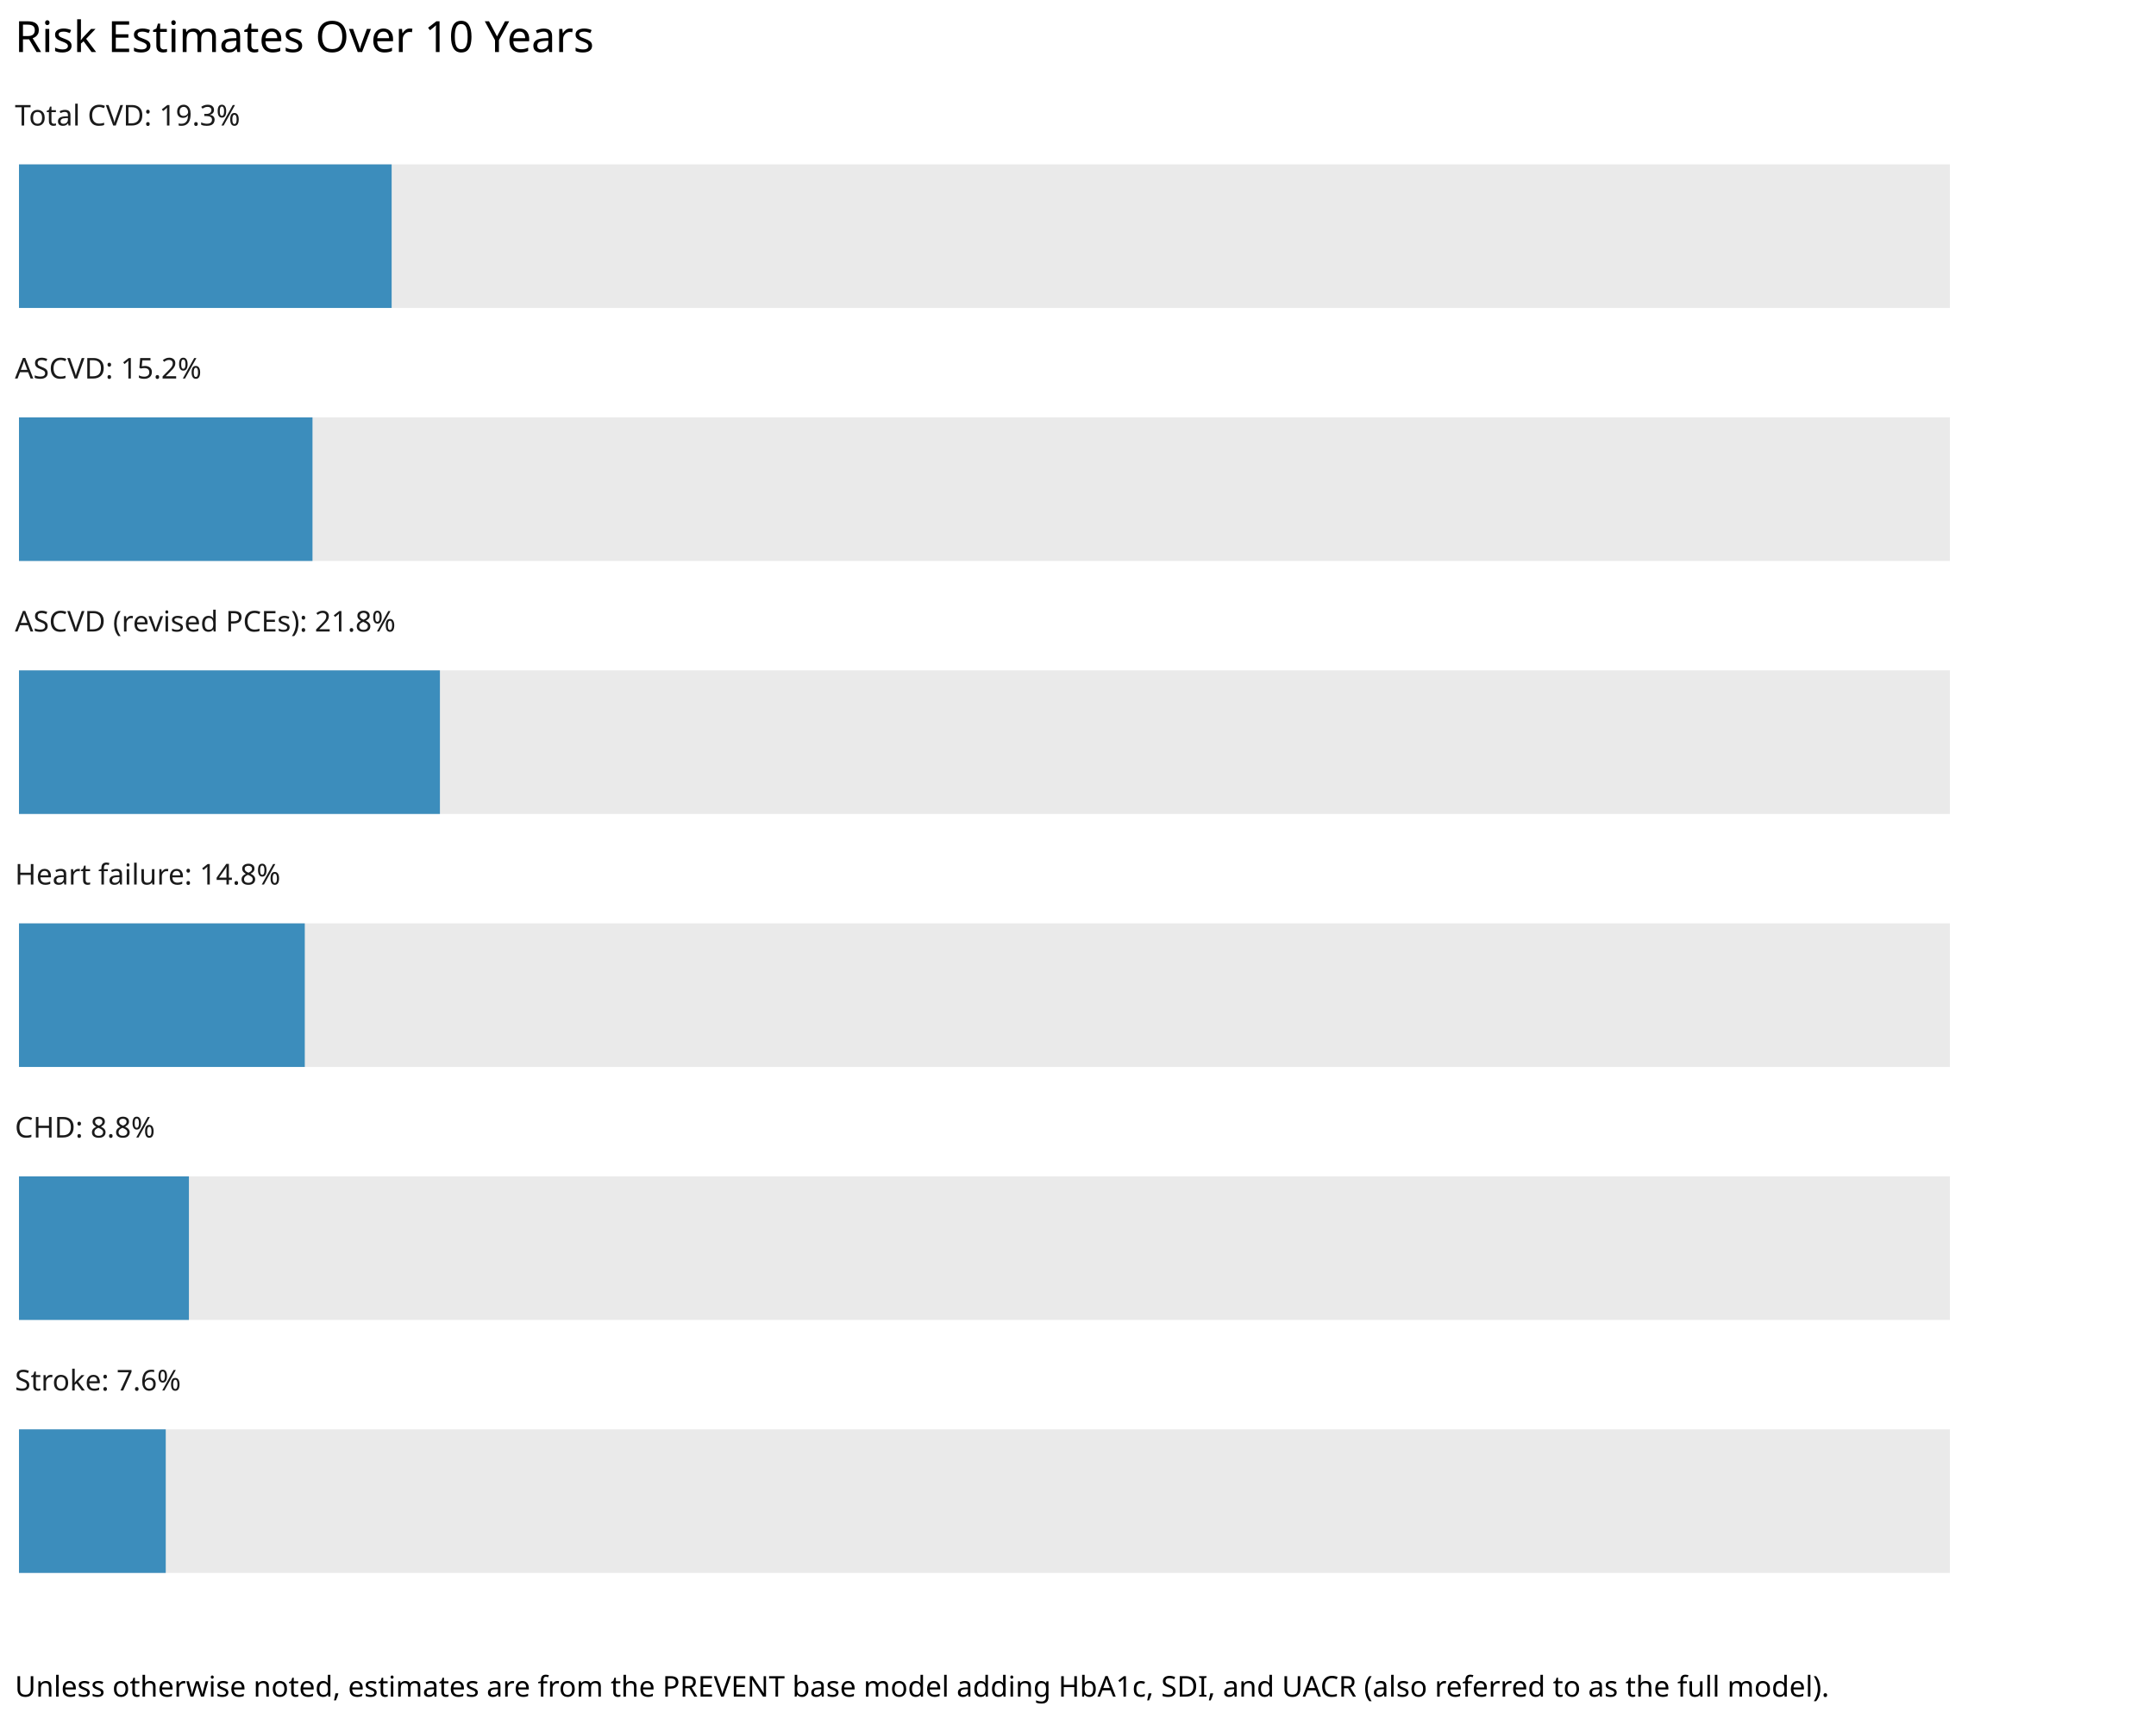
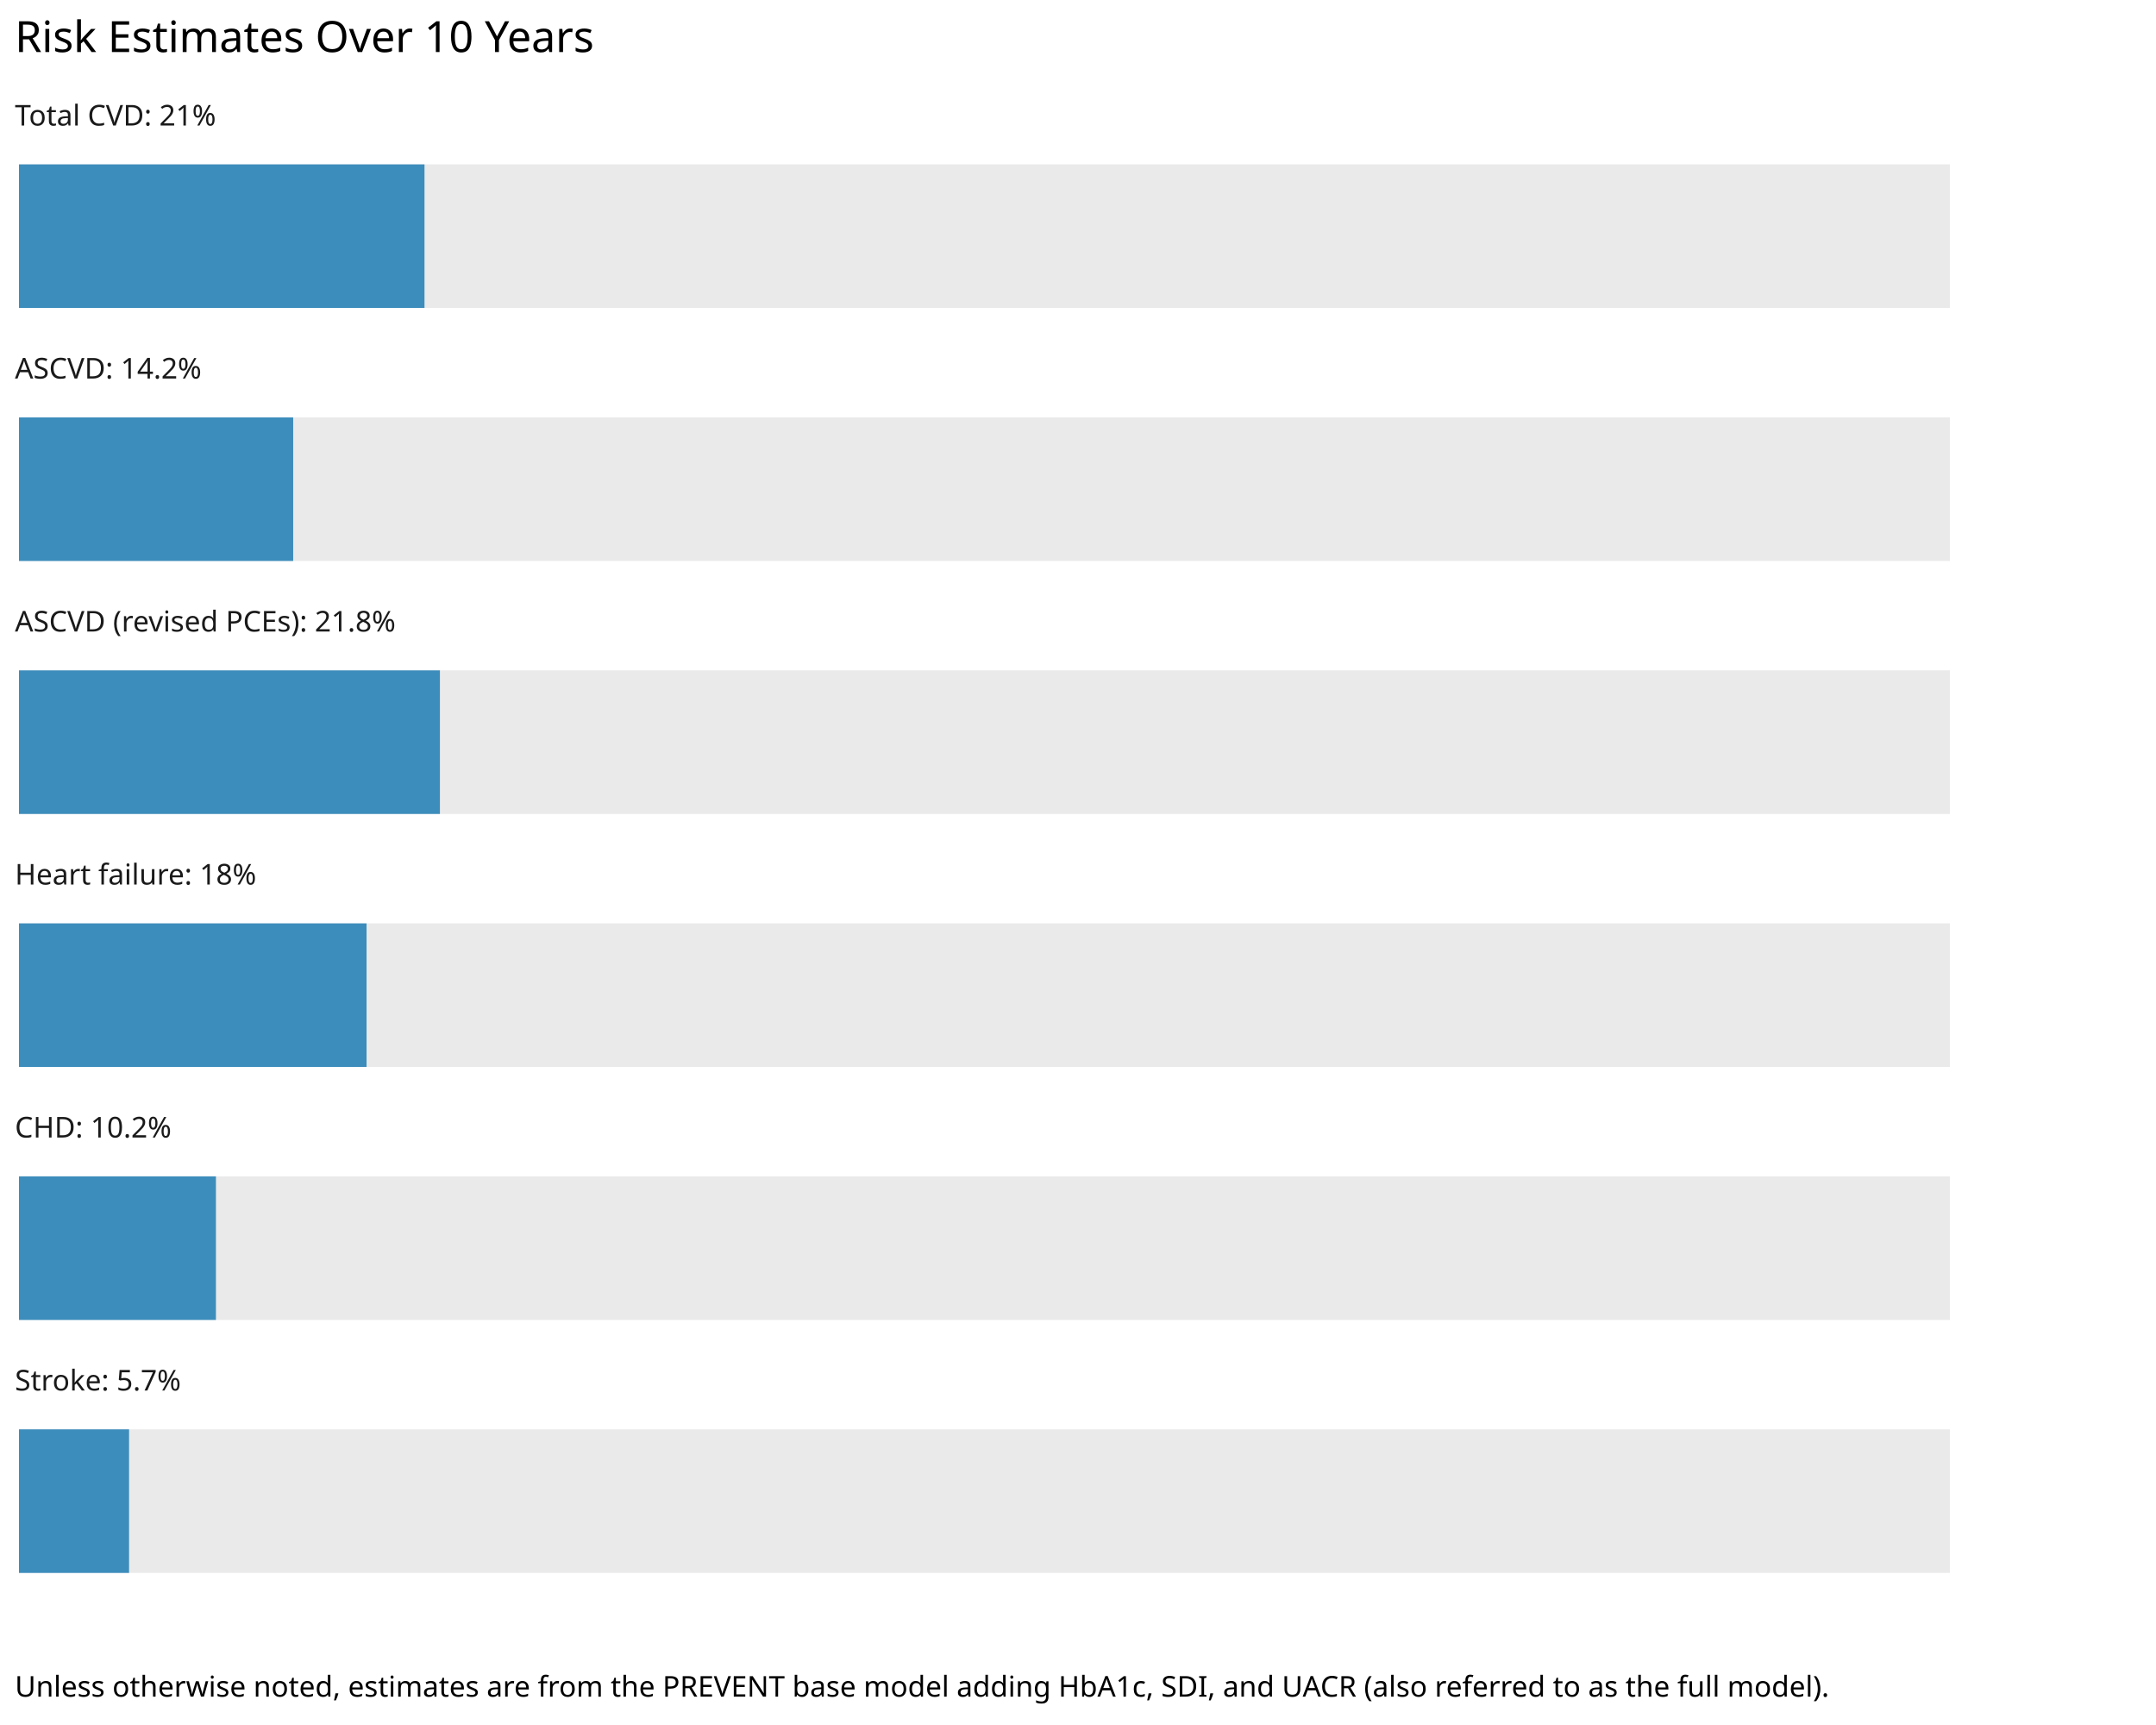
<svg xmlns="http://www.w3.org/2000/svg" class="svglite" data-engine-version="2.0" width="720.00pt" height="576.00pt" viewBox="0 0 720.00 576.00">
  <defs>
    <style type="text/css">
    .svglite line, .svglite polyline, .svglite polygon, .svglite path, .svglite rect, .svglite circle {
      fill: none;
      stroke: #000000;
      stroke-linecap: round;
      stroke-linejoin: round;
      stroke-miterlimit: 10.00;
    }
  </style>
  </defs>
  <rect width="100%" height="100%" style="stroke: none; fill: #FFFFFF;" />
  <defs>
    <clipPath id="cpMC4wMHw3MjAuMDB8MC4wMHw1NzYuMDA=">
      <rect x="0.00" y="0.00" width="720.00" height="576.00" />
    </clipPath>
  </defs>
  <g clip-path="url(#cpMC4wMHw3MjAuMDB8MC4wMHw1NzYuMDA=)">
    <rect x="0.00" y="0.00" width="720.00" height="576.00" style="stroke-width: 1.16; stroke: none; fill: #FFFFFF;" />
  </g>
  <defs>
    <clipPath id="cpNC45OHw3MTcuMDF8NDYuOTB8MTEwLjgz">
      <rect x="4.98" y="46.90" width="712.03" height="63.92" />
    </clipPath>
  </defs>
  <g clip-path="url(#cpNC45OHw3MTcuMDF8NDYuOTB8MTEwLjgz)">
    <rect x="6.34" y="54.89" width="644.84" height="47.94" style="stroke-width: 1.16; stroke: none; stroke-linecap: butt; stroke-linejoin: miter; fill: #EAEAEA;" />
-     <rect x="6.34" y="54.89" width="124.45" height="47.94" style="stroke-width: 1.16; stroke: none; stroke-linecap: butt; stroke-linejoin: miter; fill: #3C8DBC;" />
+     <rect x="6.34" y="54.89" width="135.42" height="47.94" style="stroke-width: 1.16; stroke: none; stroke-linecap: butt; stroke-linejoin: miter; fill: #3C8DBC;" />
  </g>
  <g clip-path="url(#cpMC4wMHw3MjAuMDB8MC4wMHw1NzYuMDA=)">
</g>
  <defs>
    <clipPath id="cpNC45OHw3MTcuMDF8MTMxLjM4fDE5NS4zMA==">
      <rect x="4.98" y="131.38" width="712.03" height="63.92" />
    </clipPath>
  </defs>
  <g clip-path="url(#cpNC45OHw3MTcuMDF8MTMxLjM4fDE5NS4zMA==)">
    <rect x="6.34" y="139.37" width="644.84" height="47.94" style="stroke-width: 1.16; stroke: none; stroke-linecap: butt; stroke-linejoin: miter; fill: #EAEAEA;" />
-     <rect x="6.34" y="139.37" width="98.02" height="47.94" style="stroke-width: 1.16; stroke: none; stroke-linecap: butt; stroke-linejoin: miter; fill: #3C8DBC;" />
+     <rect x="6.34" y="139.37" width="91.57" height="47.94" style="stroke-width: 1.16; stroke: none; stroke-linecap: butt; stroke-linejoin: miter; fill: #3C8DBC;" />
  </g>
  <g clip-path="url(#cpMC4wMHw3MjAuMDB8MC4wMHw1NzYuMDA=)">
</g>
  <defs>
    <clipPath id="cpNC45OHw3MTcuMDF8MjE1Ljg2fDI3OS43OA==">
      <rect x="4.98" y="215.86" width="712.03" height="63.92" />
    </clipPath>
  </defs>
  <g clip-path="url(#cpNC45OHw3MTcuMDF8MjE1Ljg2fDI3OS43OA==)">
    <rect x="6.34" y="223.85" width="644.84" height="47.94" style="stroke-width: 1.16; stroke: none; stroke-linecap: butt; stroke-linejoin: miter; fill: #EAEAEA;" />
    <rect x="6.34" y="223.85" width="140.57" height="47.94" style="stroke-width: 1.16; stroke: none; stroke-linecap: butt; stroke-linejoin: miter; fill: #3C8DBC;" />
  </g>
  <g clip-path="url(#cpMC4wMHw3MjAuMDB8MC4wMHw1NzYuMDA=)">
</g>
  <defs>
    <clipPath id="cpNC45OHw3MTcuMDF8MzAwLjM0fDM2NC4yNg==">
      <rect x="4.98" y="300.34" width="712.03" height="63.92" />
    </clipPath>
  </defs>
  <g clip-path="url(#cpNC45OHw3MTcuMDF8MzAwLjM0fDM2NC4yNg==)">
    <rect x="6.34" y="308.33" width="644.84" height="47.94" style="stroke-width: 1.16; stroke: none; stroke-linecap: butt; stroke-linejoin: miter; fill: #EAEAEA;" />
-     <rect x="6.34" y="308.33" width="95.44" height="47.94" style="stroke-width: 1.16; stroke: none; stroke-linecap: butt; stroke-linejoin: miter; fill: #3C8DBC;" />
+     <rect x="6.34" y="308.33" width="116.07" height="47.94" style="stroke-width: 1.16; stroke: none; stroke-linecap: butt; stroke-linejoin: miter; fill: #3C8DBC;" />
  </g>
  <g clip-path="url(#cpMC4wMHw3MjAuMDB8MC4wMHw1NzYuMDA=)">
</g>
  <defs>
    <clipPath id="cpNC45OHw3MTcuMDF8Mzg0LjgxfDQ0OC43NA==">
      <rect x="4.98" y="384.81" width="712.03" height="63.92" />
    </clipPath>
  </defs>
  <g clip-path="url(#cpNC45OHw3MTcuMDF8Mzg0LjgxfDQ0OC43NA==)">
    <rect x="6.34" y="392.80" width="644.84" height="47.94" style="stroke-width: 1.16; stroke: none; stroke-linecap: butt; stroke-linejoin: miter; fill: #EAEAEA;" />
-     <rect x="6.34" y="392.80" width="56.75" height="47.94" style="stroke-width: 1.16; stroke: none; stroke-linecap: butt; stroke-linejoin: miter; fill: #3C8DBC;" />
+     <rect x="6.34" y="392.80" width="65.77" height="47.94" style="stroke-width: 1.16; stroke: none; stroke-linecap: butt; stroke-linejoin: miter; fill: #3C8DBC;" />
  </g>
  <g clip-path="url(#cpMC4wMHw3MjAuMDB8MC4wMHw1NzYuMDA=)">
</g>
  <defs>
    <clipPath id="cpNC45OHw3MTcuMDF8NDY5LjI5fDUzMy4yMQ==">
      <rect x="4.98" y="469.29" width="712.03" height="63.92" />
    </clipPath>
  </defs>
  <g clip-path="url(#cpNC45OHw3MTcuMDF8NDY5LjI5fDUzMy4yMQ==)">
    <rect x="6.34" y="477.28" width="644.84" height="47.94" style="stroke-width: 1.16; stroke: none; stroke-linecap: butt; stroke-linejoin: miter; fill: #EAEAEA;" />
-     <rect x="6.34" y="477.28" width="49.01" height="47.94" style="stroke-width: 1.16; stroke: none; stroke-linecap: butt; stroke-linejoin: miter; fill: #3C8DBC;" />
+     <rect x="6.34" y="477.28" width="36.76" height="47.94" style="stroke-width: 1.16; stroke: none; stroke-linecap: butt; stroke-linejoin: miter; fill: #3C8DBC;" />
  </g>
  <g clip-path="url(#cpMC4wMHw3MjAuMDB8MC4wMHw1NzYuMDA=)">
</g>
  <defs>
    <clipPath id="cpNC45OHw3MTcuMDF8NDU0LjcxfDQ2OS4yOQ==">
      <rect x="4.98" y="454.71" width="712.03" height="14.58" />
    </clipPath>
  </defs>
  <g clip-path="url(#cpNC45OHw3MTcuMDF8NDU0LjcxfDQ2OS4yOQ==)">
-     <text x="4.98" y="464.31" style="font-size: 9.60px; fill: #1A1A1A; font-family: sans;" textLength="54.97px" lengthAdjust="spacingAndGlyphs">Stroke: 7.6%</text>
+     <text x="4.98" y="464.31" style="font-size: 9.60px; fill: #1A1A1A; font-family: sans;" textLength="54.97px" lengthAdjust="spacingAndGlyphs">Stroke: 5.7%</text>
  </g>
  <g clip-path="url(#cpMC4wMHw3MjAuMDB8MC4wMHw1NzYuMDA=)">
</g>
  <defs>
    <clipPath id="cpNC45OHw3MTcuMDF8MzcwLjI0fDM4NC44MQ==">
      <rect x="4.98" y="370.24" width="712.03" height="14.58" />
    </clipPath>
  </defs>
  <g clip-path="url(#cpNC45OHw3MTcuMDF8MzcwLjI0fDM4NC44MQ==)">
-     <text x="4.98" y="379.83" style="font-size: 9.60px; fill: #1A1A1A; font-family: sans;" textLength="48.02px" lengthAdjust="spacingAndGlyphs">CHD: 8.8%</text>
+     <text x="4.98" y="379.83" style="font-size: 9.60px; fill: #1A1A1A; font-family: sans;" textLength="53.36px" lengthAdjust="spacingAndGlyphs">CHD: 10.2%</text>
  </g>
  <g clip-path="url(#cpMC4wMHw3MjAuMDB8MC4wMHw1NzYuMDA=)">
</g>
  <defs>
    <clipPath id="cpNC45OHw3MTcuMDF8Mjg1Ljc2fDMwMC4zNA==">
      <rect x="4.98" y="285.76" width="712.03" height="14.58" />
    </clipPath>
  </defs>
  <g clip-path="url(#cpNC45OHw3MTcuMDF8Mjg1Ljc2fDMwMC4zNA==)">
-     <text x="4.98" y="295.36" style="font-size: 9.60px; fill: #1A1A1A; font-family: sans;" textLength="84.84px" lengthAdjust="spacingAndGlyphs">Heart failure: 14.8%</text>
+     <text x="4.98" y="295.36" style="font-size: 9.60px; fill: #1A1A1A; font-family: sans;" textLength="76.84px" lengthAdjust="spacingAndGlyphs">Heart failure: 18%</text>
  </g>
  <g clip-path="url(#cpMC4wMHw3MjAuMDB8MC4wMHw1NzYuMDA=)">
</g>
  <defs>
    <clipPath id="cpNC45OHw3MTcuMDF8MjAxLjI4fDIxNS44Ng==">
      <rect x="4.98" y="201.28" width="712.03" height="14.58" />
    </clipPath>
  </defs>
  <g clip-path="url(#cpNC45OHw3MTcuMDF8MjAxLjI4fDIxNS44Ng==)">
    <text x="4.98" y="210.88" style="font-size: 9.60px; fill: #1A1A1A; font-family: sans;" textLength="132.87px" lengthAdjust="spacingAndGlyphs">ASCVD (revised PCEs): 21.8%</text>
  </g>
  <g clip-path="url(#cpMC4wMHw3MjAuMDB8MC4wMHw1NzYuMDA=)">
</g>
  <defs>
    <clipPath id="cpNC45OHw3MTcuMDF8MTE2LjgwfDEzMS4zOA==">
      <rect x="4.98" y="116.80" width="712.03" height="14.58" />
    </clipPath>
  </defs>
  <g clip-path="url(#cpNC45OHw3MTcuMDF8MTE2LjgwfDEzMS4zOA==)">
-     <text x="4.98" y="126.40" style="font-size: 9.60px; fill: #1A1A1A; font-family: sans;" textLength="65.64px" lengthAdjust="spacingAndGlyphs">ASCVD: 15.2%</text>
+     <text x="4.98" y="126.40" style="font-size: 9.60px; fill: #1A1A1A; font-family: sans;" textLength="65.64px" lengthAdjust="spacingAndGlyphs">ASCVD: 14.2%</text>
  </g>
  <g clip-path="url(#cpMC4wMHw3MjAuMDB8MC4wMHw1NzYuMDA=)">
</g>
  <defs>
    <clipPath id="cpNC45OHw3MTcuMDF8MzIuMzN8NDYuOTA=">
      <rect x="4.98" y="32.33" width="712.03" height="14.58" />
    </clipPath>
  </defs>
  <g clip-path="url(#cpNC45OHw3MTcuMDF8MzIuMzN8NDYuOTA=)">
-     <text x="4.98" y="41.92" style="font-size: 9.60px; fill: #1A1A1A; font-family: sans;" textLength="76.84px" lengthAdjust="spacingAndGlyphs">Total CVD: 19.3%</text>
+     <text x="4.98" y="41.92" style="font-size: 9.60px; fill: #1A1A1A; font-family: sans;" textLength="68.83px" lengthAdjust="spacingAndGlyphs">Total CVD: 21%</text>
  </g>
  <g clip-path="url(#cpMC4wMHw3MjAuMDB8MC4wMHw1NzYuMDA=)">
    <text x="4.98" y="17.38" style="font-size: 14.40px; font-family: sans;" textLength="192.11px" lengthAdjust="spacingAndGlyphs">Risk Estimates Over 10 Years</text>
    <text x="4.98" y="545.80" style="font-size: 9.60px; font-family: sans;" textLength="0.00px" lengthAdjust="spacingAndGlyphs" />
    <text x="4.98" y="556.17" style="font-size: 9.60px; font-family: sans;" textLength="0.00px" lengthAdjust="spacingAndGlyphs" />
    <text x="4.98" y="566.54" style="font-size: 9.60px; font-family: sans;" textLength="585.41px" lengthAdjust="spacingAndGlyphs">Unless otherwise noted, estimates are from the PREVENT base model adding HbA1c, SDI, and UACR (also referred to as the full model).</text>
  </g>
</svg>
